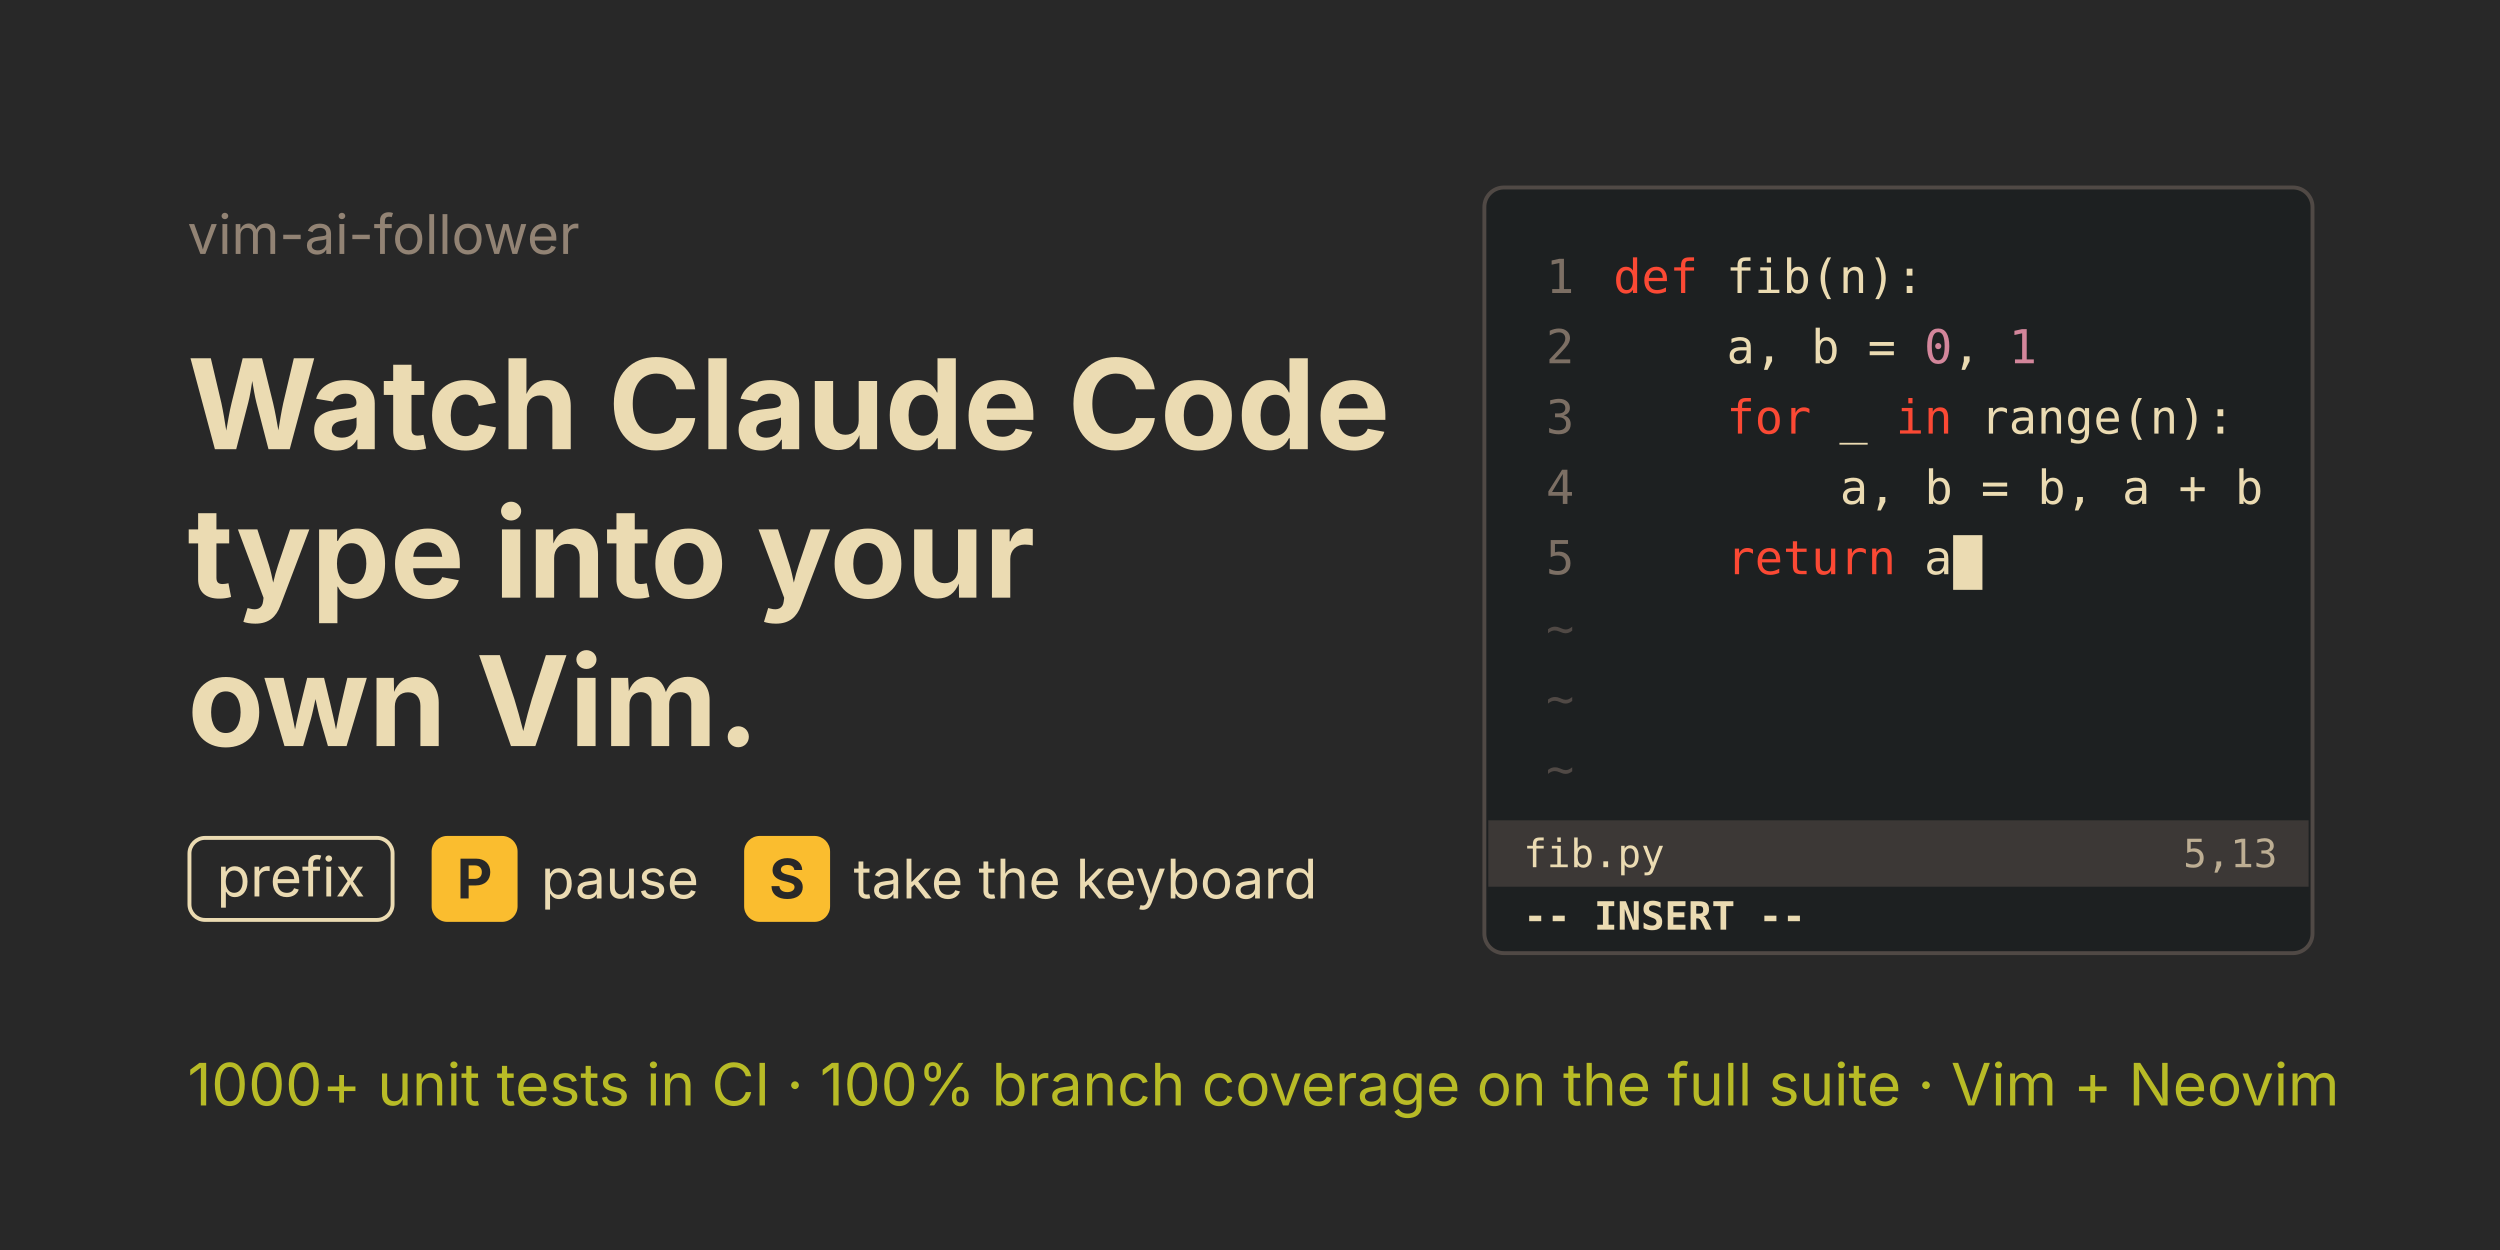
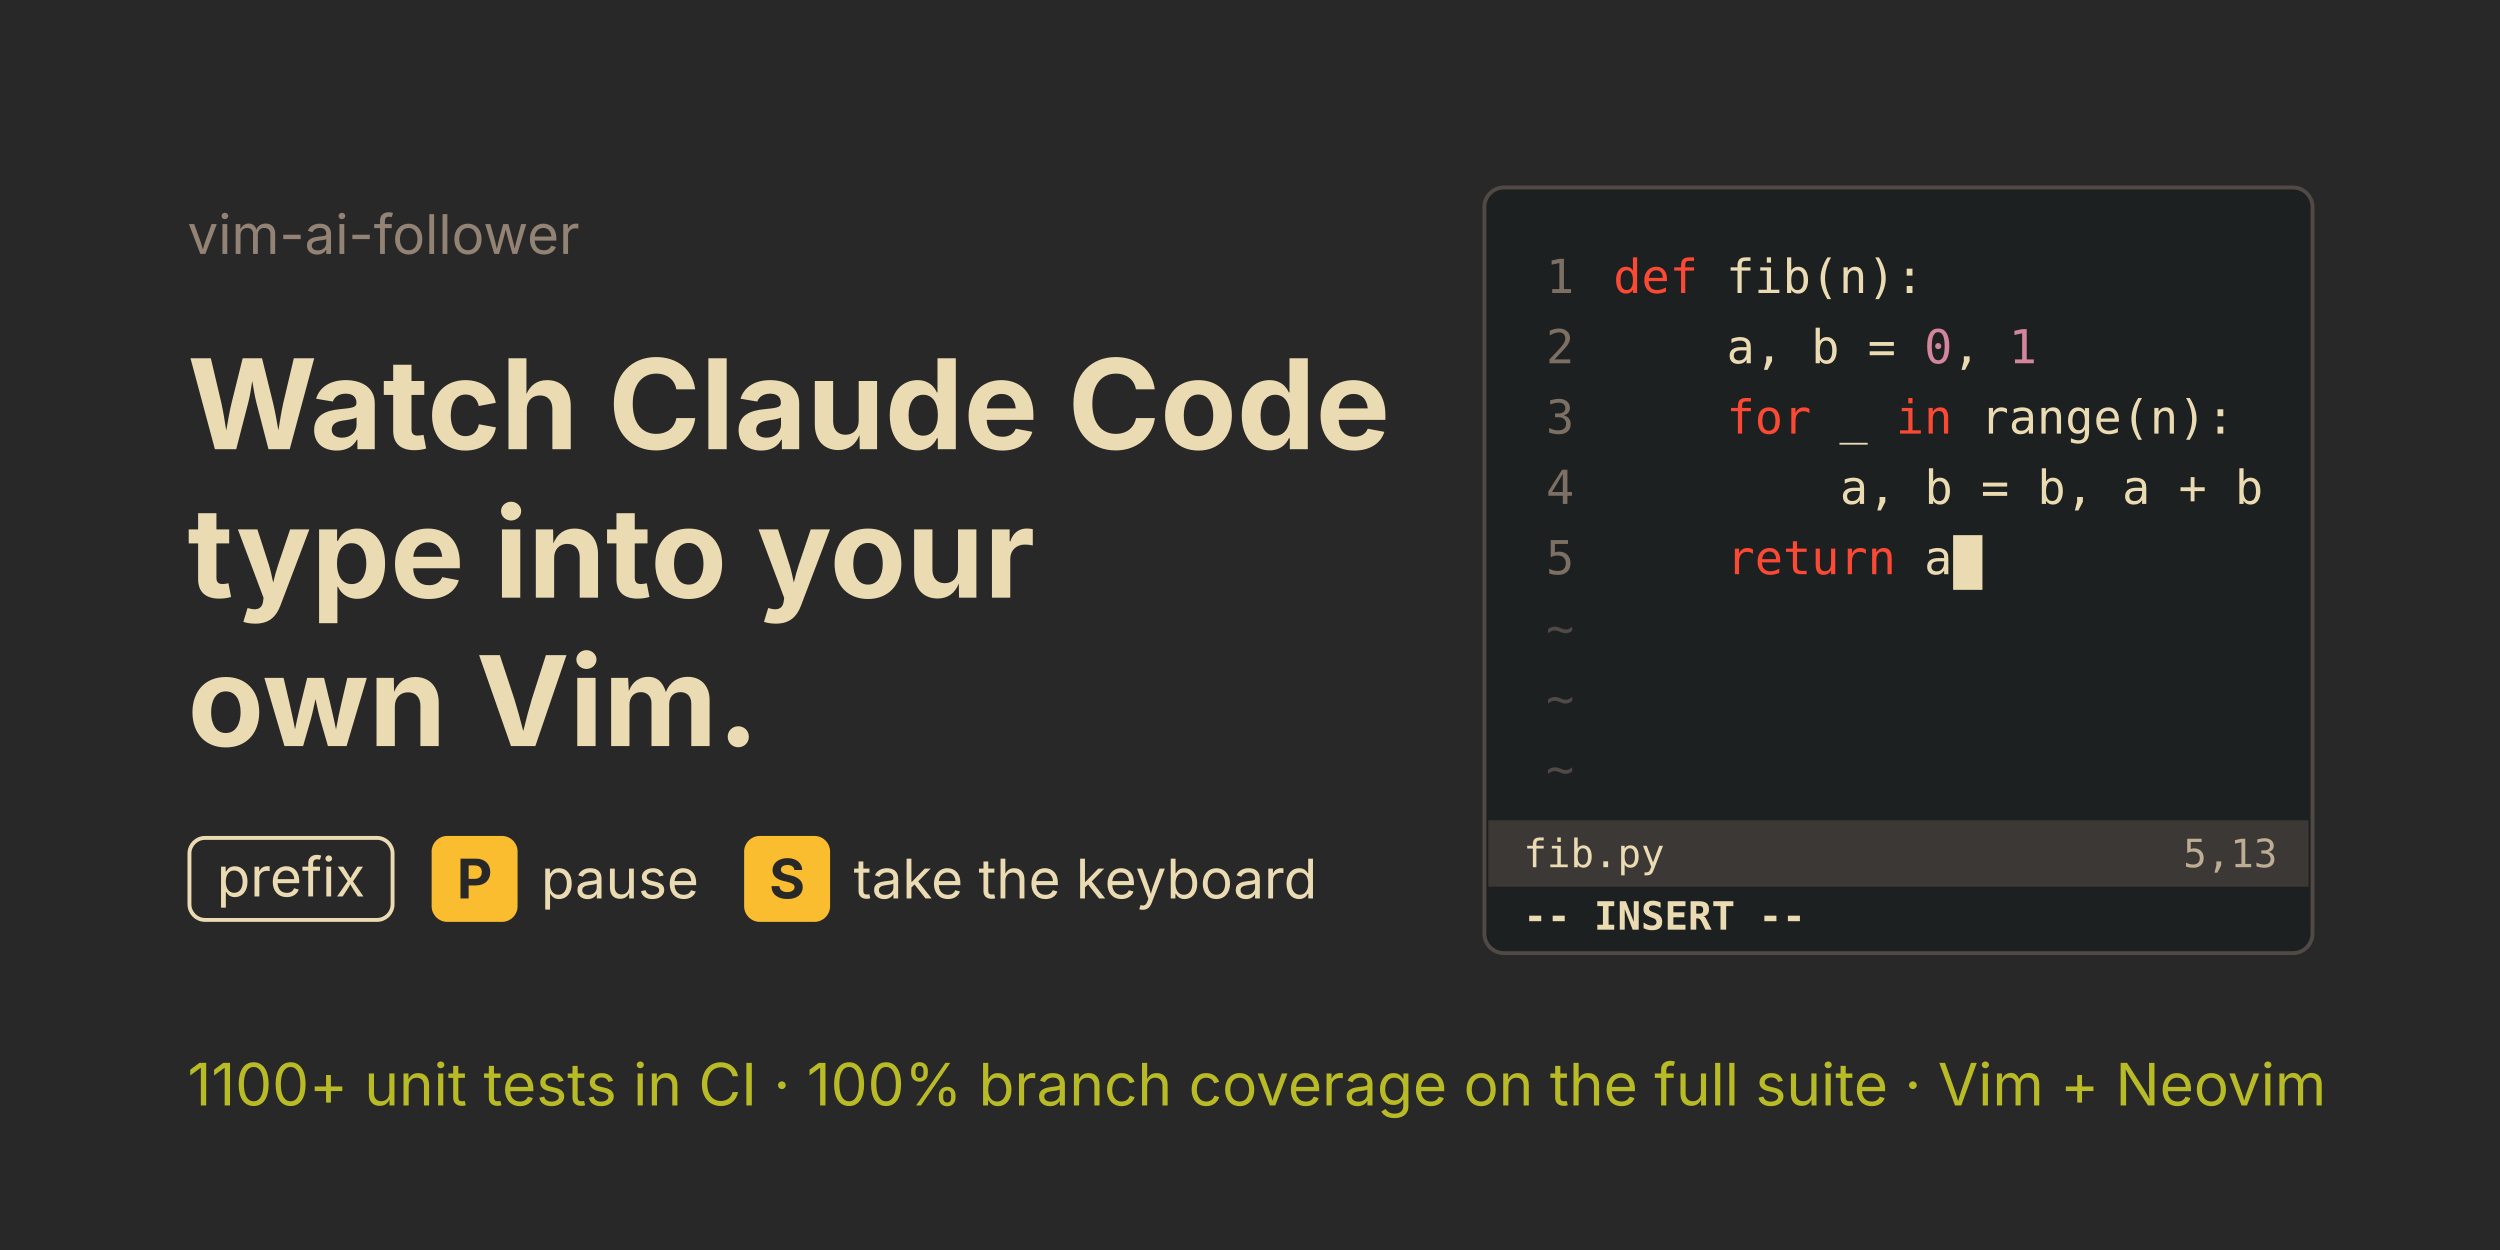
- <svg xmlns="http://www.w3.org/2000/svg" viewBox="0 0 1280 640" width="1280" height="640" role="img" aria-label="vim-ai-follower: Watch Claude Code type into your own Vim. 1000+ unit tests in CI · 100% branch coverage on the full suite · Vim + Neovim">
+ <svg xmlns="http://www.w3.org/2000/svg" viewBox="0 0 1280 640" width="1280" height="640" role="img" aria-label="vim-ai-follower: Watch Claude Code type into your own Vim. 1100+ unit tests in CI · 100% branch coverage on the full suite · Vim + Neovim">
  <rect width="1280" height="640" fill="#282828" />
  <g font-family="system-ui, -apple-system, Segoe UI, sans-serif" fill="#EBDBB2">
    <text x="96" y="130" font-size="28" fill="#928374">vim-ai-follower</text>
    <g font-size="64" font-weight="700">
      <text x="96" y="230">Watch Claude Code</text>
      <text x="96" y="306">type into your</text>
      <text x="96" y="382">own Vim.</text>
    </g>
    <g font-size="28">
      <rect x="97" y="429" width="104" height="42" rx="8" fill="none" stroke="#EBDBB2" stroke-width="2" />
      <text x="149" y="459" text-anchor="middle">prefix</text>
      <rect x="221" y="428" width="44" height="44" rx="8" fill="#FABD2F" />
      <text x="243" y="460" font-weight="700" fill="#282828" text-anchor="middle">P</text>
      <text x="277" y="460">pause</text>
      <rect x="381" y="428" width="44" height="44" rx="8" fill="#FABD2F" />
      <text x="403" y="460" font-weight="700" fill="#282828" text-anchor="middle">S</text>
      <text x="437" y="460">take the keyboard</text>
    </g>
-     <text x="96" y="566" font-size="30" fill="#B8BB26">1000+ unit tests in CI · 100% branch coverage on the full suite · Vim + Neovim</text>
+     <text x="96" y="566" font-size="30" fill="#B8BB26">1100+ unit tests in CI · 100% branch coverage on the full suite · Vim + Neovim</text>
  </g>
  <g font-family="ui-monospace, SFMono-Regular, Menlo, Consolas, monospace" font-size="24">
    <rect x="760" y="96" width="424" height="392" rx="10" fill="#1D2021" stroke="#504945" stroke-width="2" />
    <g fill="#7C6F64" text-anchor="end">
      <text x="806" y="150">1</text>
      <text x="806" y="186">2</text>
      <text x="806" y="222">3</text>
      <text x="806" y="258">4</text>
      <text x="806" y="294">5</text>
    </g>
    <g fill="#EBDBB2">
      <text x="826" y="150">
        <tspan fill="#FB4934">def</tspan> fib(n):</text>
      <text x="884" y="186">a, b = <tspan fill="#D3869B">0</tspan>, <tspan fill="#D3869B">1</tspan>
      </text>
      <text x="884" y="222">
        <tspan fill="#FB4934">for</tspan> _ <tspan fill="#FB4934">in</tspan> range(n):</text>
      <text x="942" y="258">a, b = b, a + b</text>
      <text x="884" y="294">
        <tspan fill="#FB4934">return</tspan> a</text>
    </g>
    <rect x="1000" y="274" width="15" height="28" fill="#EBDBB2" />
    <g fill="#504945">
      <text x="806" y="330" text-anchor="end">~</text>
      <text x="806" y="366" text-anchor="end">~</text>
      <text x="806" y="402" text-anchor="end">~</text>
    </g>
    <rect x="762" y="420" width="420" height="34" fill="#3C3836" />
    <text x="780" y="444" font-size="20" fill="#EBDBB2">fib.py</text>
    <text x="1166" y="444" font-size="20" fill="#BDAE93" text-anchor="end">5,13</text>
    <text x="780" y="476" font-size="20" fill="#EBDBB2" font-weight="700">-- INSERT --</text>
  </g>
</svg>
